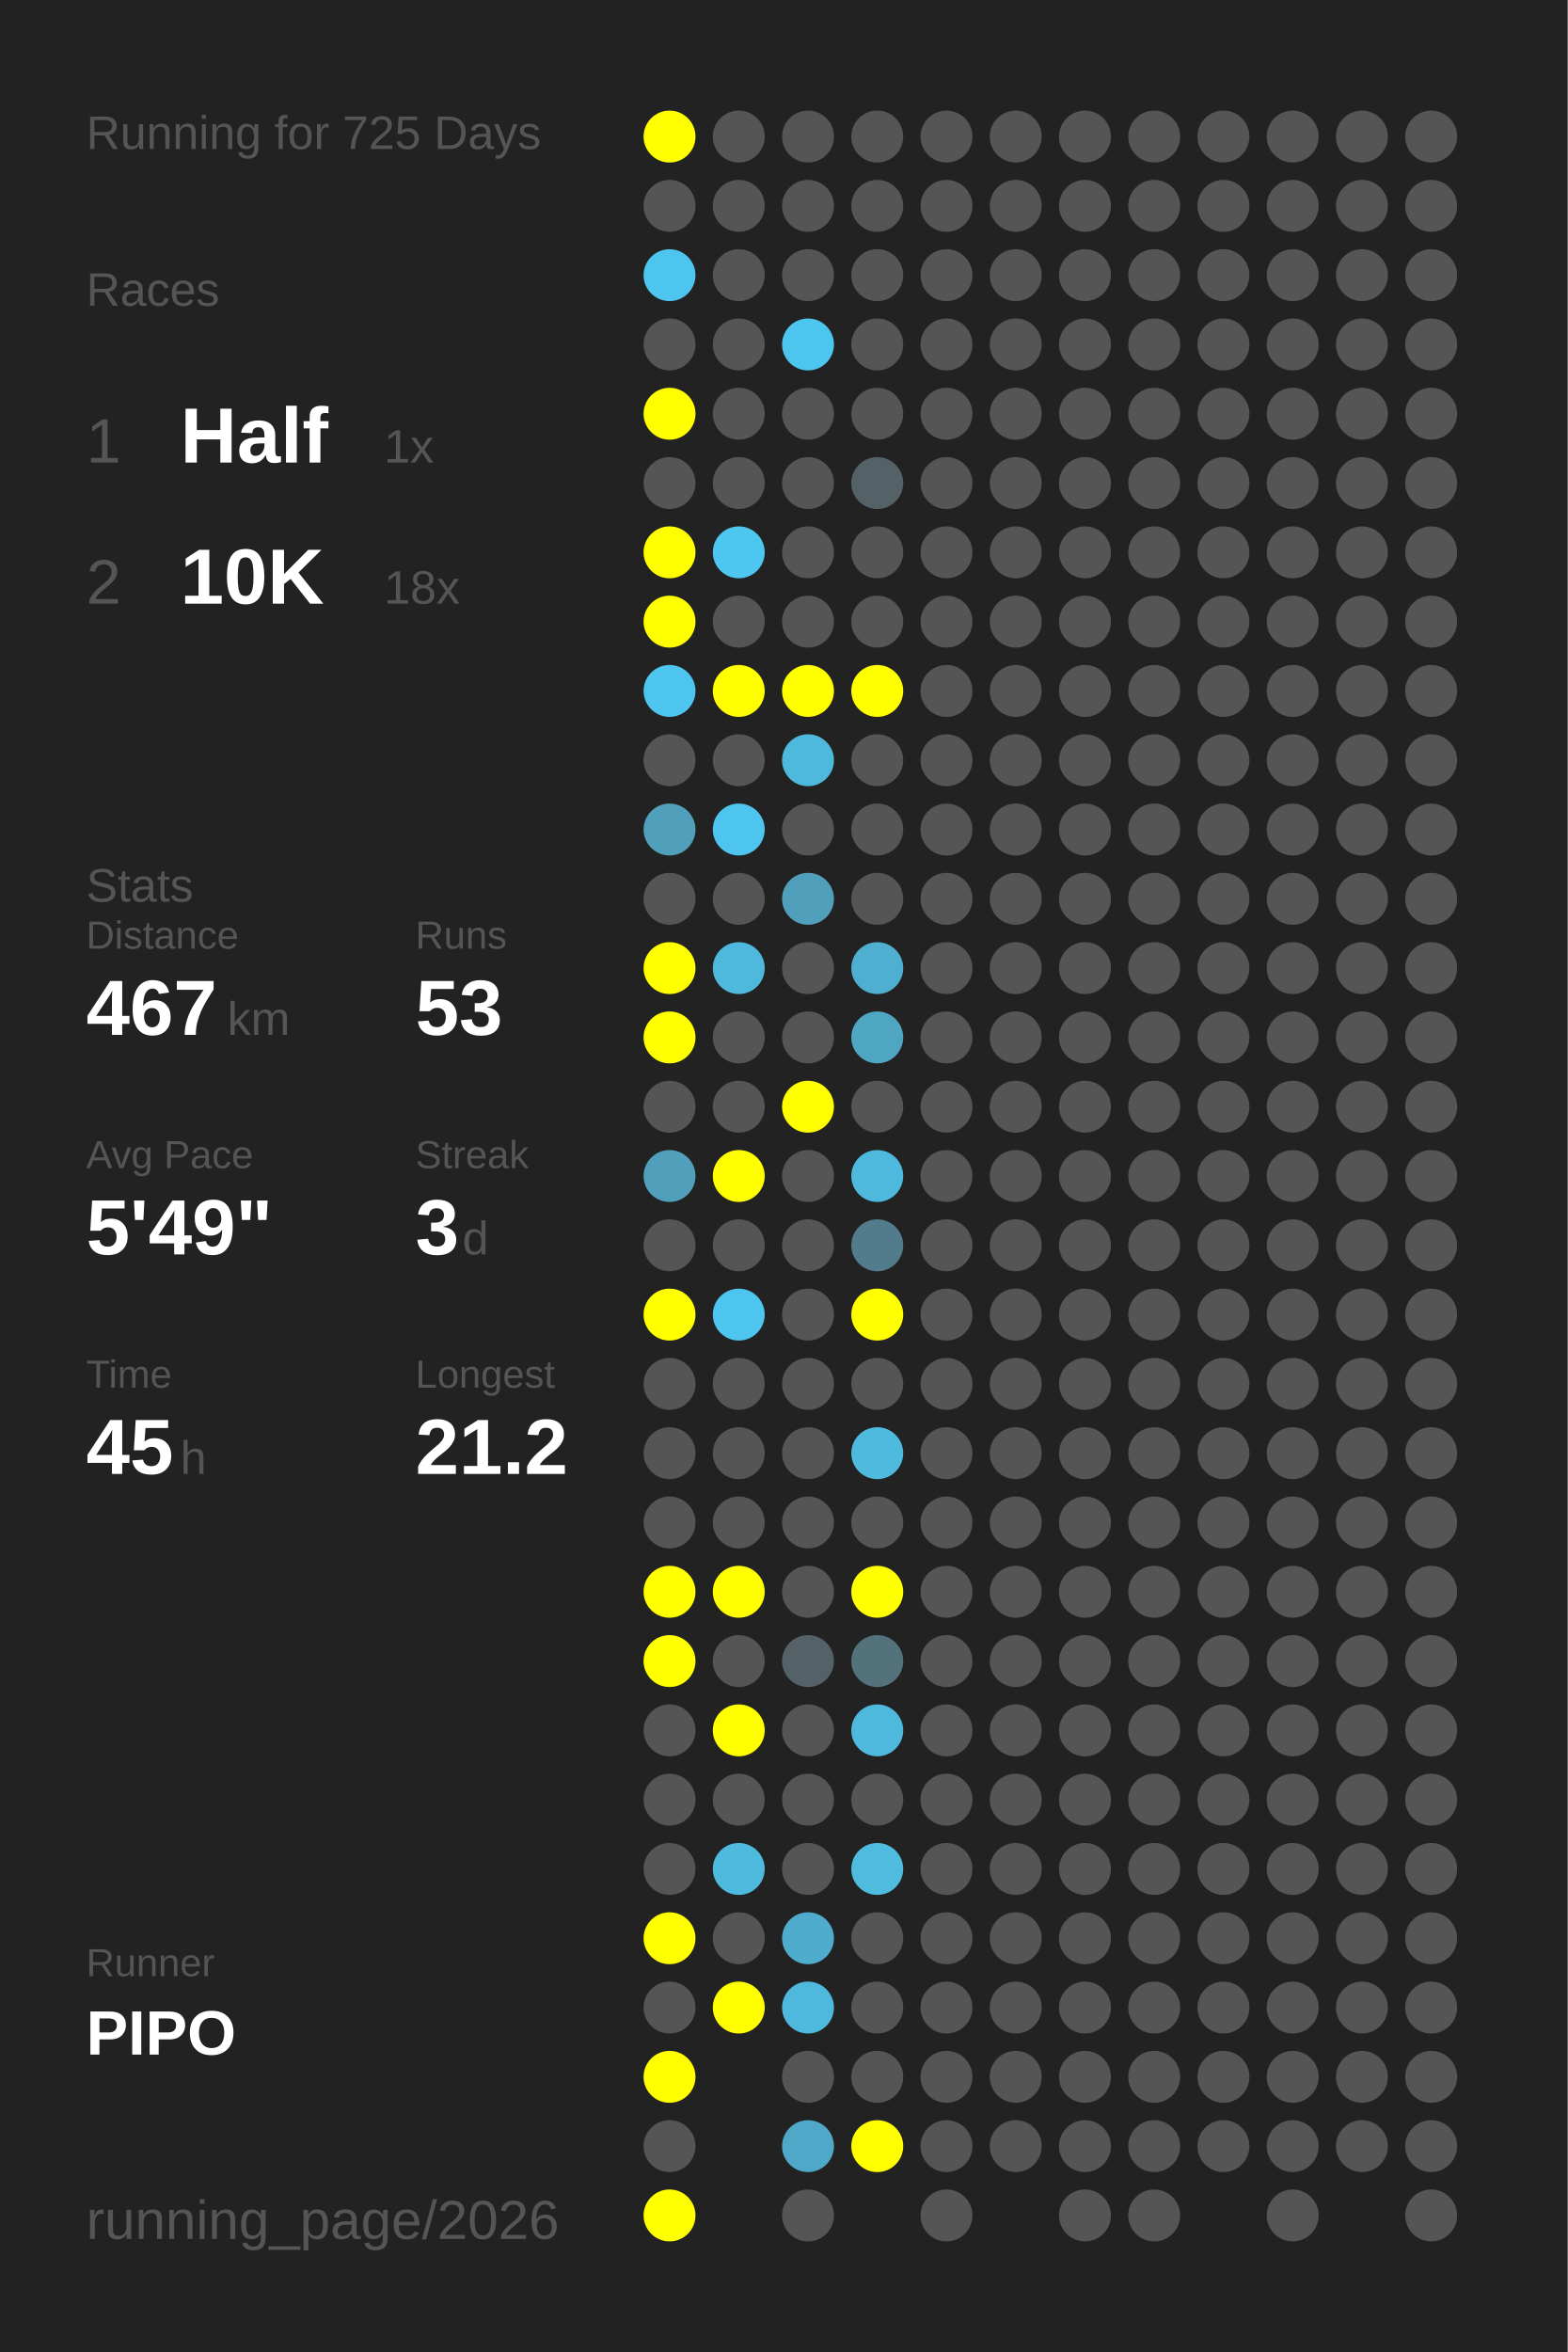
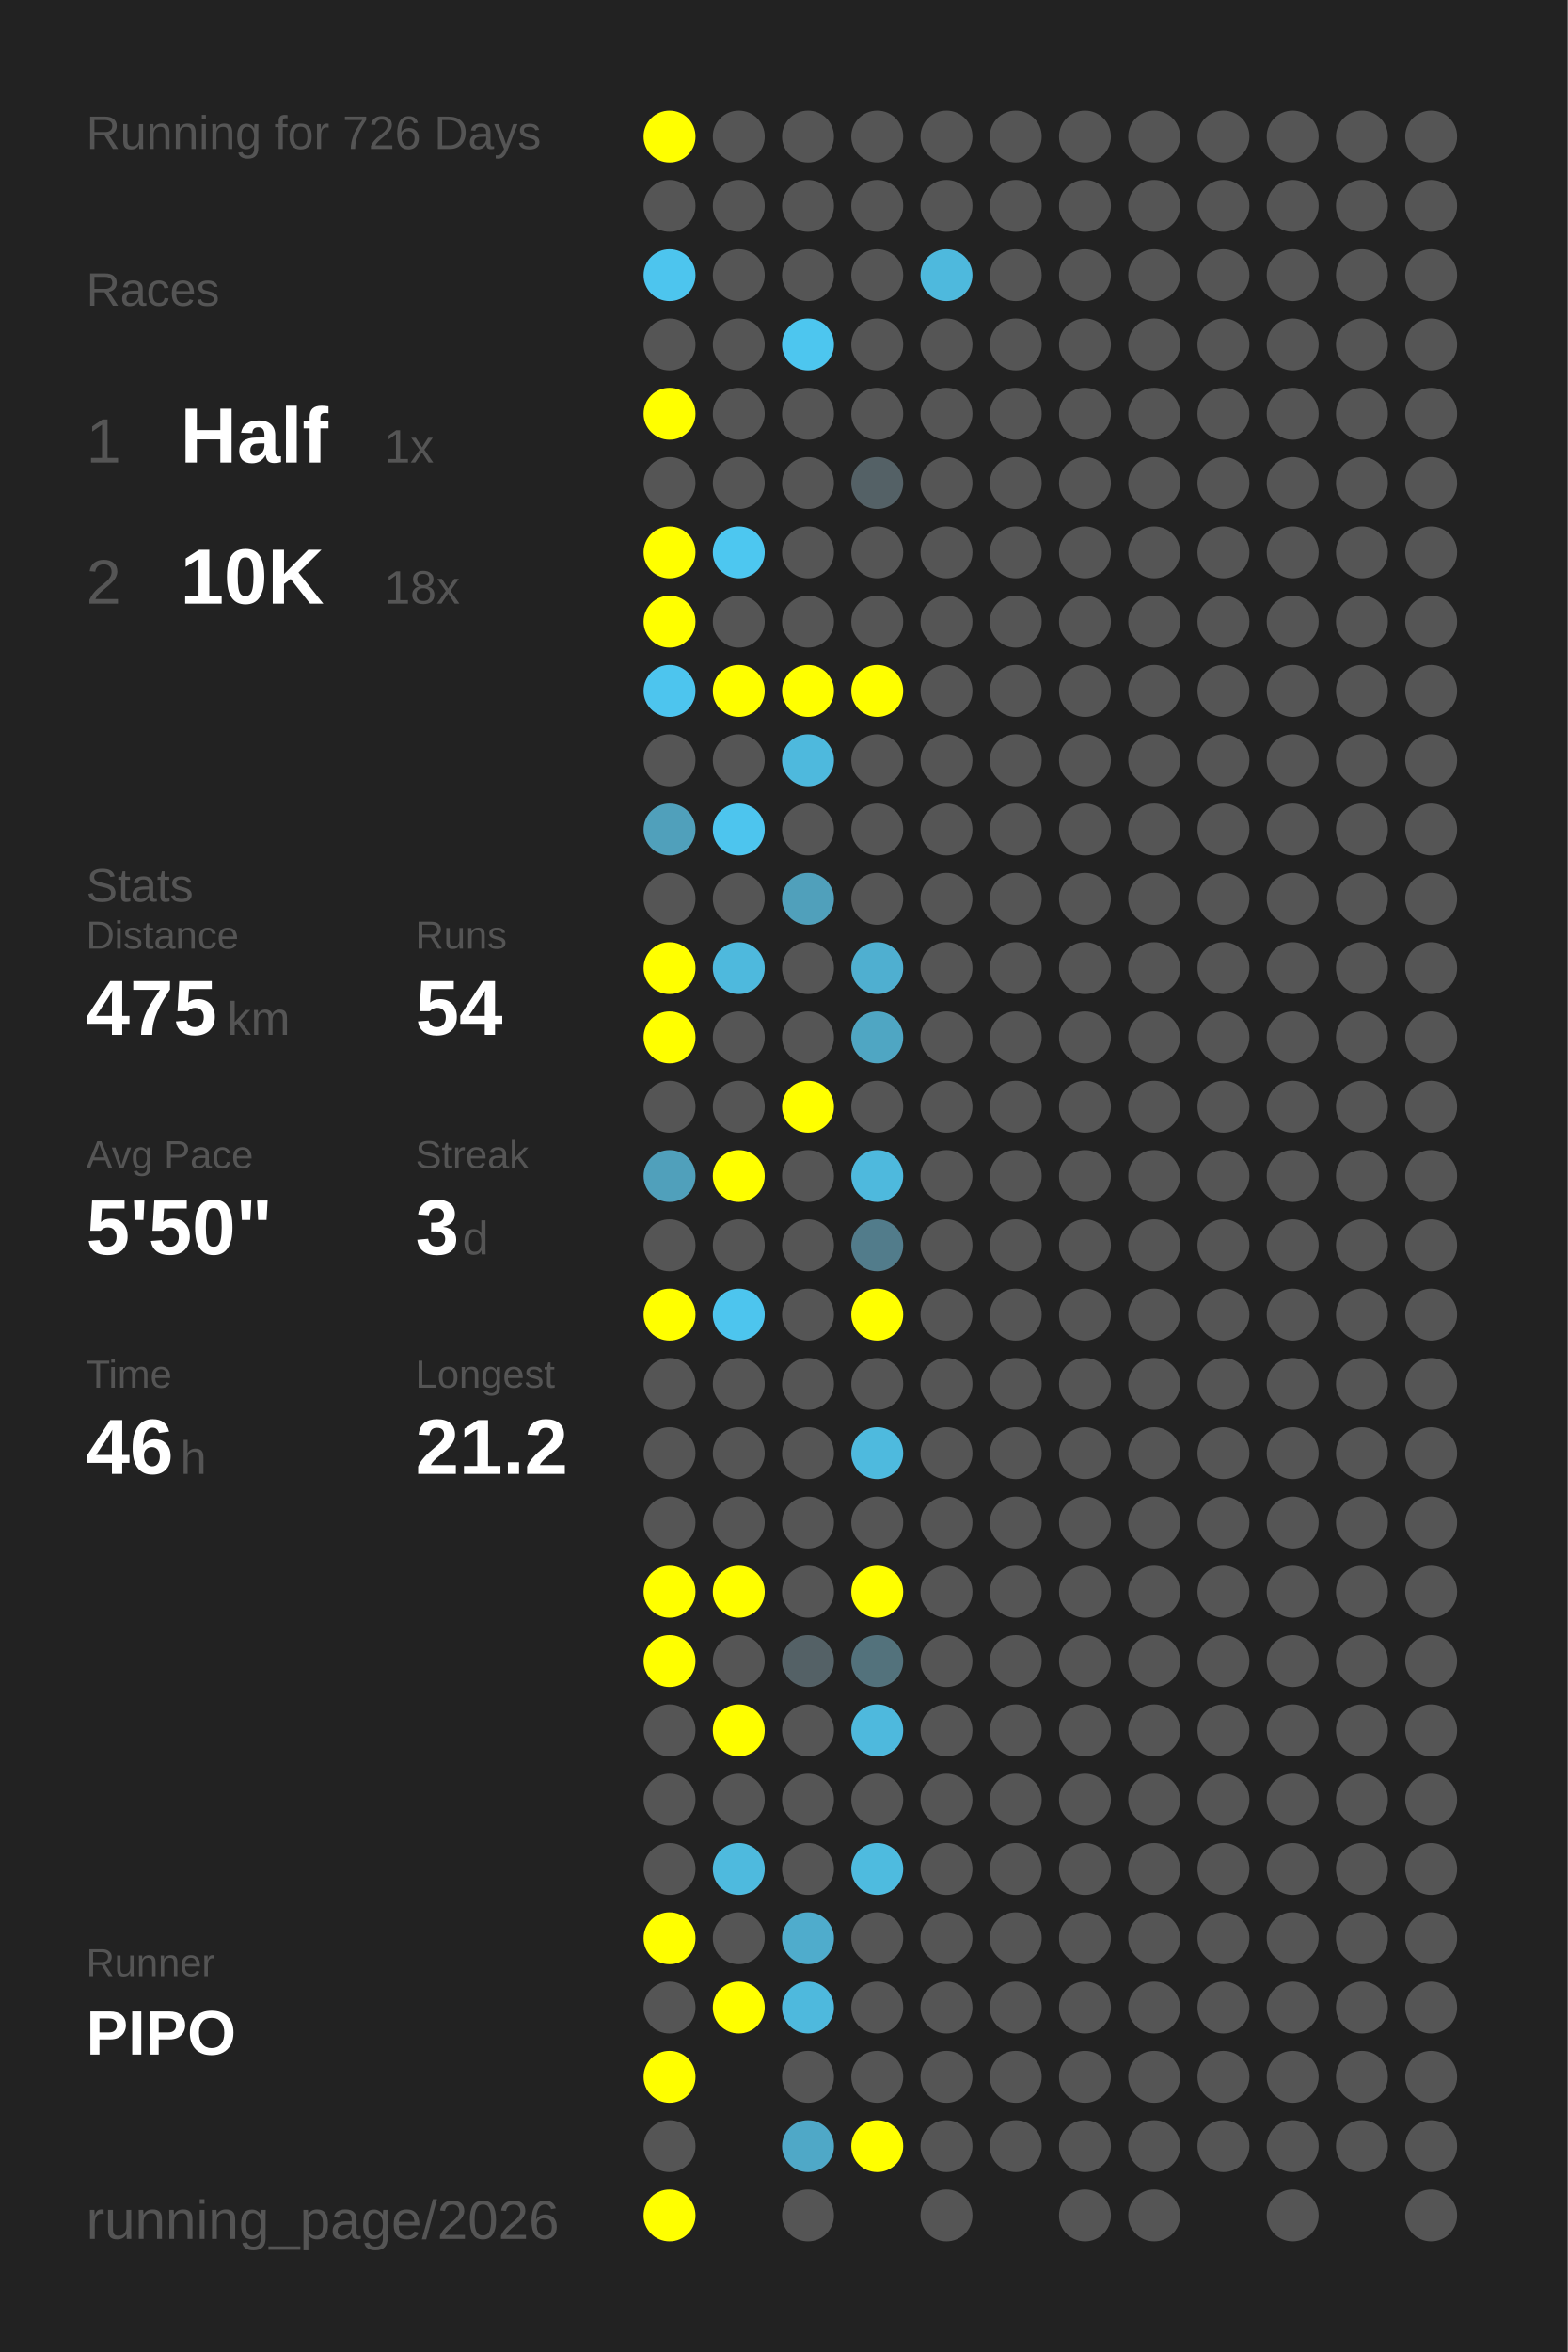
<svg xmlns="http://www.w3.org/2000/svg" baseProfile="full" height="300mm" version="1.1" viewBox="0,0,200,300" width="200mm">
  <defs />
  <rect fill="#222222" height="300" width="200" x="0" y="0" />
-   <text fill="#555555" style="font-size:6px; font-family:Arial;" x="11" y="19">Running for 725 Days</text>
+   <text fill="#555555" style="font-size:6px; font-family:Arial;" x="11" y="19">Running for 726 Days</text>
  <text fill="#555555" style="font-size:6px; font-family:Arial;" x="11" y="39">Races</text>
  <text fill="#555555" style="font-size:8px; font-family:Arial;" x="11" y="59">1</text>
  <text fill="#FFFFFF" style="font-size:10px; font-family:Arial; font-weight:bold;" x="23" y="59">Half</text>
  <text fill="#555555" style="font-size:6px; font-family:Arial;" x="49" y="59">1x</text>
  <text fill="#555555" style="font-size:8px; font-family:Arial;" x="11" y="77">2</text>
  <text fill="#FFFFFF" style="font-size:10px; font-family:Arial; font-weight:bold;" x="23" y="77">10K</text>
  <text fill="#555555" style="font-size:6px; font-family:Arial;" x="49" y="77">18x</text>
  <text fill="#555555" style="font-size:6px; font-family:Arial;" x="11" y="115">Stats</text>
  <text fill="#555555" style="font-size:5px; font-family:Arial;" x="11" y="121">Distance</text>
-   <text fill="#FFFFFF" style="font-size:10px; font-family:Arial; font-weight:bold;" x="11" y="132">467</text>
+   <text fill="#FFFFFF" style="font-size:10px; font-family:Arial; font-weight:bold;" x="11" y="132">475</text>
  <text fill="#555555" style="font-size:6px; font-family:Arial;" x="29" y="132">km</text>
  <text fill="#555555" style="font-size:5px; font-family:Arial;" x="53" y="121">Runs</text>
-   <text fill="#FFFFFF" style="font-size:10px; font-family:Arial; font-weight:bold;" x="53" y="132">53</text>
+   <text fill="#FFFFFF" style="font-size:10px; font-family:Arial; font-weight:bold;" x="53" y="132">54</text>
  <text fill="#555555" style="font-size:5px; font-family:Arial;" x="11" y="149">Avg Pace</text>
-   <text fill="#FFFFFF" style="font-size:10px; font-family:Arial; font-weight:bold;" x="11" y="160">5'49"</text>
+   <text fill="#FFFFFF" style="font-size:10px; font-family:Arial; font-weight:bold;" x="11" y="160">5'50"</text>
  <text fill="#555555" style="font-size:5px; font-family:Arial;" x="53" y="149">Streak</text>
  <text fill="#FFFFFF" style="font-size:10px; font-family:Arial; font-weight:bold;" x="53" y="160">3</text>
  <text fill="#555555" style="font-size:6px; font-family:Arial;" x="59" y="160">d</text>
  <text fill="#555555" style="font-size:5px; font-family:Arial;" x="11" y="177">Time</text>
-   <text fill="#FFFFFF" style="font-size:10px; font-family:Arial; font-weight:bold;" x="11" y="188">45</text>
+   <text fill="#FFFFFF" style="font-size:10px; font-family:Arial; font-weight:bold;" x="11" y="188">46</text>
  <text fill="#555555" style="font-size:6px; font-family:Arial;" x="23" y="188">h</text>
  <text fill="#555555" style="font-size:5px; font-family:Arial;" x="53" y="177">Longest</text>
  <text fill="#FFFFFF" style="font-size:10px; font-family:Arial; font-weight:bold;" x="53" y="188">21.2</text>
  <text fill="#555555" style="font-size:5px; font-family:Arial;" x="11" y="252.065">Runner</text>
  <text fill="#FFFFFF" style="font-size:8px; font-family:Arial; font-weight:bold;" x="11" y="262.065">PIPO</text>
  <text fill="#555555" style="font-size:7px; font-family:Arial;" x="11" y="285.581">running_page/2026</text>
  <circle cx="85.417" cy="17.419" fill="#FFFF00" r="3.312" />
  <circle cx="85.417" cy="26.258" fill="#555555" r="3.312" />
  <circle cx="85.417" cy="35.097" fill="#4dc5ee" r="3.312" />
  <circle cx="85.417" cy="43.935" fill="#555555" r="3.312" />
  <circle cx="85.417" cy="52.774" fill="#FFFF00" r="3.312" />
  <circle cx="85.417" cy="61.613" fill="#555555" r="3.312" />
  <circle cx="85.417" cy="70.452" fill="#FFFF00" r="3.312" />
  <circle cx="85.417" cy="79.29" fill="#FFFF00" r="3.312" />
  <circle cx="85.417" cy="88.129" fill="#4dc5ee" r="3.312" />
  <circle cx="85.417" cy="96.968" fill="#555555" r="3.312" />
  <circle cx="85.417" cy="105.806" fill="#50a0bb" r="3.312" />
  <circle cx="85.417" cy="114.645" fill="#555555" r="3.312" />
  <circle cx="85.417" cy="123.484" fill="#FFFF00" r="3.312" />
  <circle cx="85.417" cy="132.323" fill="#FFFF00" r="3.312" />
  <circle cx="85.417" cy="141.161" fill="#555555" r="3.312" />
  <circle cx="85.417" cy="150" fill="#50a0bb" r="3.312" />
  <circle cx="85.417" cy="158.839" fill="#555555" r="3.312" />
  <circle cx="85.417" cy="167.677" fill="#FFFF00" r="3.312" />
  <circle cx="85.417" cy="176.516" fill="#555555" r="3.312" />
  <circle cx="85.417" cy="185.355" fill="#555555" r="3.312" />
  <circle cx="85.417" cy="194.194" fill="#555555" r="3.312" />
  <circle cx="85.417" cy="203.032" fill="#FFFF00" r="3.312" />
  <circle cx="85.417" cy="211.871" fill="#FFFF00" r="3.312" />
  <circle cx="85.417" cy="220.71" fill="#555555" r="3.312" />
  <circle cx="85.417" cy="229.548" fill="#555555" r="3.312" />
  <circle cx="85.417" cy="238.387" fill="#555555" r="3.312" />
  <circle cx="85.417" cy="247.226" fill="#FFFF00" r="3.312" />
  <circle cx="85.417" cy="256.065" fill="#555555" r="3.312" />
  <circle cx="85.417" cy="264.903" fill="#FFFF00" r="3.312" />
  <circle cx="85.417" cy="273.742" fill="#555555" r="3.312" />
  <circle cx="85.417" cy="282.581" fill="#FFFF00" r="3.312" />
  <circle cx="94.25" cy="17.419" fill="#555555" r="3.312" />
  <circle cx="94.25" cy="26.258" fill="#555555" r="3.312" />
  <circle cx="94.25" cy="35.097" fill="#555555" r="3.312" />
  <circle cx="94.25" cy="43.935" fill="#555555" r="3.312" />
  <circle cx="94.25" cy="52.774" fill="#555555" r="3.312" />
  <circle cx="94.25" cy="61.613" fill="#555555" r="3.312" />
  <circle cx="94.25" cy="70.452" fill="#4dc7f0" r="3.312" />
  <circle cx="94.25" cy="79.29" fill="#555555" r="3.312" />
  <circle cx="94.25" cy="88.129" fill="#FFFF00" r="3.312" />
  <circle cx="94.25" cy="96.968" fill="#555555" r="3.312" />
  <circle cx="94.25" cy="105.806" fill="#4dc5ee" r="3.312" />
  <circle cx="94.25" cy="114.645" fill="#555555" r="3.312" />
  <circle cx="94.25" cy="123.484" fill="#4eb9dd" r="3.312" />
  <circle cx="94.25" cy="132.323" fill="#555555" r="3.312" />
  <circle cx="94.25" cy="141.161" fill="#555555" r="3.312" />
  <circle cx="94.25" cy="150" fill="#FFFF00" r="3.312" />
  <circle cx="94.25" cy="158.839" fill="#555555" r="3.312" />
  <circle cx="94.25" cy="167.677" fill="#4dc5ee" r="3.312" />
  <circle cx="94.25" cy="176.516" fill="#555555" r="3.312" />
  <circle cx="94.25" cy="185.355" fill="#555555" r="3.312" />
  <circle cx="94.25" cy="194.194" fill="#555555" r="3.312" />
  <circle cx="94.25" cy="203.032" fill="#FFFF00" r="3.312" />
  <circle cx="94.25" cy="211.871" fill="#555555" r="3.312" />
  <circle cx="94.25" cy="220.71" fill="#FFFF00" r="3.312" />
  <circle cx="94.25" cy="229.548" fill="#555555" r="3.312" />
  <circle cx="94.25" cy="238.387" fill="#4ebade" r="3.312" />
  <circle cx="94.25" cy="247.226" fill="#555555" r="3.312" />
  <circle cx="94.25" cy="256.065" fill="#FFFF00" r="3.312" />
  <circle cx="103.083" cy="17.419" fill="#555555" r="3.312" />
  <circle cx="103.083" cy="26.258" fill="#555555" r="3.312" />
  <circle cx="103.083" cy="35.097" fill="#555555" r="3.312" />
  <circle cx="103.083" cy="43.935" fill="#4dc6ef" r="3.312" />
  <circle cx="103.083" cy="52.774" fill="#555555" r="3.312" />
  <circle cx="103.083" cy="61.613" fill="#555555" r="3.312" />
  <circle cx="103.083" cy="70.452" fill="#555555" r="3.312" />
  <circle cx="103.083" cy="79.29" fill="#555555" r="3.312" />
  <circle cx="103.083" cy="88.129" fill="#FFFF00" r="3.312" />
  <circle cx="103.083" cy="96.968" fill="#4eb9dd" r="3.312" />
  <circle cx="103.083" cy="105.806" fill="#555555" r="3.312" />
  <circle cx="103.083" cy="114.645" fill="#50a0bb" r="3.312" />
  <circle cx="103.083" cy="123.484" fill="#555555" r="3.312" />
  <circle cx="103.083" cy="132.323" fill="#555555" r="3.312" />
  <circle cx="103.083" cy="141.161" fill="#FFFF00" r="3.312" />
  <circle cx="103.083" cy="150" fill="#555555" r="3.312" />
  <circle cx="103.083" cy="158.839" fill="#555555" r="3.312" />
  <circle cx="103.083" cy="167.677" fill="#555555" r="3.312" />
  <circle cx="103.083" cy="176.516" fill="#555555" r="3.312" />
  <circle cx="103.083" cy="185.355" fill="#555555" r="3.312" />
  <circle cx="103.083" cy="194.194" fill="#555555" r="3.312" />
  <circle cx="103.083" cy="203.032" fill="#555555" r="3.312" />
  <circle cx="103.083" cy="211.871" fill="#546166" r="3.312" />
  <circle cx="103.083" cy="220.71" fill="#555555" r="3.312" />
  <circle cx="103.083" cy="229.548" fill="#555555" r="3.312" />
  <circle cx="103.083" cy="238.387" fill="#555555" r="3.312" />
  <circle cx="103.083" cy="247.226" fill="#4faccc" r="3.312" />
  <circle cx="103.083" cy="256.065" fill="#4eb9dd" r="3.312" />
  <circle cx="103.083" cy="264.903" fill="#555555" r="3.312" />
  <circle cx="103.083" cy="273.742" fill="#4fa8c7" r="3.312" />
  <circle cx="103.083" cy="282.581" fill="#555555" r="3.312" />
  <circle cx="111.917" cy="17.419" fill="#555555" r="3.312" />
  <circle cx="111.917" cy="26.258" fill="#555555" r="3.312" />
  <circle cx="111.917" cy="35.097" fill="#555555" r="3.312" />
  <circle cx="111.917" cy="43.935" fill="#555555" r="3.312" />
  <circle cx="111.917" cy="52.774" fill="#555555" r="3.312" />
  <circle cx="111.917" cy="61.613" fill="#546166" r="3.312" />
  <circle cx="111.917" cy="70.452" fill="#555555" r="3.312" />
  <circle cx="111.917" cy="79.29" fill="#555555" r="3.312" />
  <circle cx="111.917" cy="88.129" fill="#FFFF00" r="3.312" />
  <circle cx="111.917" cy="96.968" fill="#555555" r="3.312" />
  <circle cx="111.917" cy="105.806" fill="#555555" r="3.312" />
  <circle cx="111.917" cy="114.645" fill="#555555" r="3.312" />
  <circle cx="111.917" cy="123.484" fill="#4fafd0" r="3.312" />
  <circle cx="111.917" cy="132.323" fill="#4fa6c3" r="3.312" />
  <circle cx="111.917" cy="141.161" fill="#555555" r="3.312" />
  <circle cx="111.917" cy="150" fill="#4eb9dd" r="3.312" />
  <circle cx="111.917" cy="158.839" fill="#527c8b" r="3.312" />
  <circle cx="111.917" cy="167.677" fill="#FFFF00" r="3.312" />
  <circle cx="111.917" cy="176.516" fill="#555555" r="3.312" />
  <circle cx="111.917" cy="185.355" fill="#4ebade" r="3.312" />
  <circle cx="111.917" cy="194.194" fill="#555555" r="3.312" />
  <circle cx="111.917" cy="203.032" fill="#FFFF00" r="3.312" />
  <circle cx="111.917" cy="211.871" fill="#53727c" r="3.312" />
  <circle cx="111.917" cy="220.71" fill="#4eb9dd" r="3.312" />
  <circle cx="111.917" cy="229.548" fill="#555555" r="3.312" />
  <circle cx="111.917" cy="238.387" fill="#4ebbdf" r="3.312" />
  <circle cx="111.917" cy="247.226" fill="#555555" r="3.312" />
  <circle cx="111.917" cy="256.065" fill="#555555" r="3.312" />
  <circle cx="111.917" cy="264.903" fill="#555555" r="3.312" />
  <circle cx="111.917" cy="273.742" fill="#FFFF00" r="3.312" />
  <circle cx="120.75" cy="17.419" fill="#555555" r="3.312" />
  <circle cx="120.75" cy="26.258" fill="#555555" r="3.312" />
-   <circle cx="120.75" cy="35.097" fill="#555555" r="3.312" />
+   <circle cx="120.75" cy="35.097" fill="#4eb9dd" r="3.312" />
  <circle cx="120.75" cy="43.935" fill="#555555" r="3.312" />
  <circle cx="120.75" cy="52.774" fill="#555555" r="3.312" />
  <circle cx="120.75" cy="61.613" fill="#555555" r="3.312" />
  <circle cx="120.75" cy="70.452" fill="#555555" r="3.312" />
  <circle cx="120.75" cy="79.29" fill="#555555" r="3.312" />
  <circle cx="120.75" cy="88.129" fill="#555555" r="3.312" />
  <circle cx="120.75" cy="96.968" fill="#555555" r="3.312" />
  <circle cx="120.75" cy="105.806" fill="#555555" r="3.312" />
  <circle cx="120.75" cy="114.645" fill="#555555" r="3.312" />
  <circle cx="120.75" cy="123.484" fill="#555555" r="3.312" />
  <circle cx="120.75" cy="132.323" fill="#555555" r="3.312" />
  <circle cx="120.75" cy="141.161" fill="#555555" r="3.312" />
  <circle cx="120.75" cy="150" fill="#555555" r="3.312" />
  <circle cx="120.75" cy="158.839" fill="#555555" r="3.312" />
  <circle cx="120.75" cy="167.677" fill="#555555" r="3.312" />
  <circle cx="120.75" cy="176.516" fill="#555555" r="3.312" />
  <circle cx="120.75" cy="185.355" fill="#555555" r="3.312" />
  <circle cx="120.75" cy="194.194" fill="#555555" r="3.312" />
  <circle cx="120.75" cy="203.032" fill="#555555" r="3.312" />
  <circle cx="120.75" cy="211.871" fill="#555555" r="3.312" />
  <circle cx="120.75" cy="220.71" fill="#555555" r="3.312" />
  <circle cx="120.75" cy="229.548" fill="#555555" r="3.312" />
  <circle cx="120.75" cy="238.387" fill="#555555" r="3.312" />
  <circle cx="120.75" cy="247.226" fill="#555555" r="3.312" />
  <circle cx="120.75" cy="256.065" fill="#555555" r="3.312" />
  <circle cx="120.75" cy="264.903" fill="#555555" r="3.312" />
  <circle cx="120.75" cy="273.742" fill="#555555" r="3.312" />
  <circle cx="120.75" cy="282.581" fill="#555555" r="3.312" />
  <circle cx="129.583" cy="17.419" fill="#555555" r="3.312" />
  <circle cx="129.583" cy="26.258" fill="#555555" r="3.312" />
  <circle cx="129.583" cy="35.097" fill="#555555" r="3.312" />
  <circle cx="129.583" cy="43.935" fill="#555555" r="3.312" />
  <circle cx="129.583" cy="52.774" fill="#555555" r="3.312" />
  <circle cx="129.583" cy="61.613" fill="#555555" r="3.312" />
  <circle cx="129.583" cy="70.452" fill="#555555" r="3.312" />
  <circle cx="129.583" cy="79.29" fill="#555555" r="3.312" />
  <circle cx="129.583" cy="88.129" fill="#555555" r="3.312" />
  <circle cx="129.583" cy="96.968" fill="#555555" r="3.312" />
  <circle cx="129.583" cy="105.806" fill="#555555" r="3.312" />
  <circle cx="129.583" cy="114.645" fill="#555555" r="3.312" />
  <circle cx="129.583" cy="123.484" fill="#555555" r="3.312" />
  <circle cx="129.583" cy="132.323" fill="#555555" r="3.312" />
  <circle cx="129.583" cy="141.161" fill="#555555" r="3.312" />
  <circle cx="129.583" cy="150" fill="#555555" r="3.312" />
  <circle cx="129.583" cy="158.839" fill="#555555" r="3.312" />
  <circle cx="129.583" cy="167.677" fill="#555555" r="3.312" />
  <circle cx="129.583" cy="176.516" fill="#555555" r="3.312" />
  <circle cx="129.583" cy="185.355" fill="#555555" r="3.312" />
  <circle cx="129.583" cy="194.194" fill="#555555" r="3.312" />
  <circle cx="129.583" cy="203.032" fill="#555555" r="3.312" />
  <circle cx="129.583" cy="211.871" fill="#555555" r="3.312" />
  <circle cx="129.583" cy="220.71" fill="#555555" r="3.312" />
  <circle cx="129.583" cy="229.548" fill="#555555" r="3.312" />
  <circle cx="129.583" cy="238.387" fill="#555555" r="3.312" />
  <circle cx="129.583" cy="247.226" fill="#555555" r="3.312" />
  <circle cx="129.583" cy="256.065" fill="#555555" r="3.312" />
  <circle cx="129.583" cy="264.903" fill="#555555" r="3.312" />
  <circle cx="129.583" cy="273.742" fill="#555555" r="3.312" />
  <circle cx="138.417" cy="17.419" fill="#555555" r="3.312" />
  <circle cx="138.417" cy="26.258" fill="#555555" r="3.312" />
  <circle cx="138.417" cy="35.097" fill="#555555" r="3.312" />
  <circle cx="138.417" cy="43.935" fill="#555555" r="3.312" />
  <circle cx="138.417" cy="52.774" fill="#555555" r="3.312" />
  <circle cx="138.417" cy="61.613" fill="#555555" r="3.312" />
  <circle cx="138.417" cy="70.452" fill="#555555" r="3.312" />
  <circle cx="138.417" cy="79.29" fill="#555555" r="3.312" />
  <circle cx="138.417" cy="88.129" fill="#555555" r="3.312" />
  <circle cx="138.417" cy="96.968" fill="#555555" r="3.312" />
  <circle cx="138.417" cy="105.806" fill="#555555" r="3.312" />
  <circle cx="138.417" cy="114.645" fill="#555555" r="3.312" />
  <circle cx="138.417" cy="123.484" fill="#555555" r="3.312" />
  <circle cx="138.417" cy="132.323" fill="#555555" r="3.312" />
  <circle cx="138.417" cy="141.161" fill="#555555" r="3.312" />
  <circle cx="138.417" cy="150" fill="#555555" r="3.312" />
  <circle cx="138.417" cy="158.839" fill="#555555" r="3.312" />
  <circle cx="138.417" cy="167.677" fill="#555555" r="3.312" />
  <circle cx="138.417" cy="176.516" fill="#555555" r="3.312" />
  <circle cx="138.417" cy="185.355" fill="#555555" r="3.312" />
  <circle cx="138.417" cy="194.194" fill="#555555" r="3.312" />
  <circle cx="138.417" cy="203.032" fill="#555555" r="3.312" />
  <circle cx="138.417" cy="211.871" fill="#555555" r="3.312" />
  <circle cx="138.417" cy="220.71" fill="#555555" r="3.312" />
  <circle cx="138.417" cy="229.548" fill="#555555" r="3.312" />
  <circle cx="138.417" cy="238.387" fill="#555555" r="3.312" />
  <circle cx="138.417" cy="247.226" fill="#555555" r="3.312" />
  <circle cx="138.417" cy="256.065" fill="#555555" r="3.312" />
  <circle cx="138.417" cy="264.903" fill="#555555" r="3.312" />
  <circle cx="138.417" cy="273.742" fill="#555555" r="3.312" />
  <circle cx="138.417" cy="282.581" fill="#555555" r="3.312" />
  <circle cx="147.25" cy="17.419" fill="#555555" r="3.312" />
  <circle cx="147.25" cy="26.258" fill="#555555" r="3.312" />
  <circle cx="147.25" cy="35.097" fill="#555555" r="3.312" />
  <circle cx="147.25" cy="43.935" fill="#555555" r="3.312" />
  <circle cx="147.25" cy="52.774" fill="#555555" r="3.312" />
  <circle cx="147.25" cy="61.613" fill="#555555" r="3.312" />
  <circle cx="147.25" cy="70.452" fill="#555555" r="3.312" />
  <circle cx="147.25" cy="79.29" fill="#555555" r="3.312" />
  <circle cx="147.25" cy="88.129" fill="#555555" r="3.312" />
  <circle cx="147.25" cy="96.968" fill="#555555" r="3.312" />
  <circle cx="147.25" cy="105.806" fill="#555555" r="3.312" />
  <circle cx="147.25" cy="114.645" fill="#555555" r="3.312" />
  <circle cx="147.25" cy="123.484" fill="#555555" r="3.312" />
  <circle cx="147.25" cy="132.323" fill="#555555" r="3.312" />
  <circle cx="147.25" cy="141.161" fill="#555555" r="3.312" />
  <circle cx="147.25" cy="150" fill="#555555" r="3.312" />
  <circle cx="147.25" cy="158.839" fill="#555555" r="3.312" />
  <circle cx="147.25" cy="167.677" fill="#555555" r="3.312" />
  <circle cx="147.25" cy="176.516" fill="#555555" r="3.312" />
  <circle cx="147.25" cy="185.355" fill="#555555" r="3.312" />
  <circle cx="147.25" cy="194.194" fill="#555555" r="3.312" />
  <circle cx="147.25" cy="203.032" fill="#555555" r="3.312" />
  <circle cx="147.25" cy="211.871" fill="#555555" r="3.312" />
  <circle cx="147.25" cy="220.71" fill="#555555" r="3.312" />
  <circle cx="147.25" cy="229.548" fill="#555555" r="3.312" />
  <circle cx="147.25" cy="238.387" fill="#555555" r="3.312" />
  <circle cx="147.25" cy="247.226" fill="#555555" r="3.312" />
  <circle cx="147.25" cy="256.065" fill="#555555" r="3.312" />
  <circle cx="147.25" cy="264.903" fill="#555555" r="3.312" />
  <circle cx="147.25" cy="273.742" fill="#555555" r="3.312" />
  <circle cx="147.25" cy="282.581" fill="#555555" r="3.312" />
  <circle cx="156.083" cy="17.419" fill="#555555" r="3.312" />
  <circle cx="156.083" cy="26.258" fill="#555555" r="3.312" />
  <circle cx="156.083" cy="35.097" fill="#555555" r="3.312" />
  <circle cx="156.083" cy="43.935" fill="#555555" r="3.312" />
  <circle cx="156.083" cy="52.774" fill="#555555" r="3.312" />
  <circle cx="156.083" cy="61.613" fill="#555555" r="3.312" />
  <circle cx="156.083" cy="70.452" fill="#555555" r="3.312" />
  <circle cx="156.083" cy="79.29" fill="#555555" r="3.312" />
  <circle cx="156.083" cy="88.129" fill="#555555" r="3.312" />
  <circle cx="156.083" cy="96.968" fill="#555555" r="3.312" />
  <circle cx="156.083" cy="105.806" fill="#555555" r="3.312" />
  <circle cx="156.083" cy="114.645" fill="#555555" r="3.312" />
  <circle cx="156.083" cy="123.484" fill="#555555" r="3.312" />
  <circle cx="156.083" cy="132.323" fill="#555555" r="3.312" />
  <circle cx="156.083" cy="141.161" fill="#555555" r="3.312" />
  <circle cx="156.083" cy="150" fill="#555555" r="3.312" />
  <circle cx="156.083" cy="158.839" fill="#555555" r="3.312" />
  <circle cx="156.083" cy="167.677" fill="#555555" r="3.312" />
  <circle cx="156.083" cy="176.516" fill="#555555" r="3.312" />
  <circle cx="156.083" cy="185.355" fill="#555555" r="3.312" />
  <circle cx="156.083" cy="194.194" fill="#555555" r="3.312" />
  <circle cx="156.083" cy="203.032" fill="#555555" r="3.312" />
  <circle cx="156.083" cy="211.871" fill="#555555" r="3.312" />
  <circle cx="156.083" cy="220.71" fill="#555555" r="3.312" />
  <circle cx="156.083" cy="229.548" fill="#555555" r="3.312" />
  <circle cx="156.083" cy="238.387" fill="#555555" r="3.312" />
  <circle cx="156.083" cy="247.226" fill="#555555" r="3.312" />
  <circle cx="156.083" cy="256.065" fill="#555555" r="3.312" />
  <circle cx="156.083" cy="264.903" fill="#555555" r="3.312" />
  <circle cx="156.083" cy="273.742" fill="#555555" r="3.312" />
  <circle cx="164.917" cy="17.419" fill="#555555" r="3.312" />
  <circle cx="164.917" cy="26.258" fill="#555555" r="3.312" />
  <circle cx="164.917" cy="35.097" fill="#555555" r="3.312" />
  <circle cx="164.917" cy="43.935" fill="#555555" r="3.312" />
  <circle cx="164.917" cy="52.774" fill="#555555" r="3.312" />
  <circle cx="164.917" cy="61.613" fill="#555555" r="3.312" />
  <circle cx="164.917" cy="70.452" fill="#555555" r="3.312" />
  <circle cx="164.917" cy="79.29" fill="#555555" r="3.312" />
  <circle cx="164.917" cy="88.129" fill="#555555" r="3.312" />
  <circle cx="164.917" cy="96.968" fill="#555555" r="3.312" />
  <circle cx="164.917" cy="105.806" fill="#555555" r="3.312" />
  <circle cx="164.917" cy="114.645" fill="#555555" r="3.312" />
  <circle cx="164.917" cy="123.484" fill="#555555" r="3.312" />
  <circle cx="164.917" cy="132.323" fill="#555555" r="3.312" />
  <circle cx="164.917" cy="141.161" fill="#555555" r="3.312" />
  <circle cx="164.917" cy="150" fill="#555555" r="3.312" />
  <circle cx="164.917" cy="158.839" fill="#555555" r="3.312" />
  <circle cx="164.917" cy="167.677" fill="#555555" r="3.312" />
  <circle cx="164.917" cy="176.516" fill="#555555" r="3.312" />
  <circle cx="164.917" cy="185.355" fill="#555555" r="3.312" />
  <circle cx="164.917" cy="194.194" fill="#555555" r="3.312" />
  <circle cx="164.917" cy="203.032" fill="#555555" r="3.312" />
  <circle cx="164.917" cy="211.871" fill="#555555" r="3.312" />
  <circle cx="164.917" cy="220.71" fill="#555555" r="3.312" />
  <circle cx="164.917" cy="229.548" fill="#555555" r="3.312" />
  <circle cx="164.917" cy="238.387" fill="#555555" r="3.312" />
  <circle cx="164.917" cy="247.226" fill="#555555" r="3.312" />
  <circle cx="164.917" cy="256.065" fill="#555555" r="3.312" />
  <circle cx="164.917" cy="264.903" fill="#555555" r="3.312" />
  <circle cx="164.917" cy="273.742" fill="#555555" r="3.312" />
  <circle cx="164.917" cy="282.581" fill="#555555" r="3.312" />
  <circle cx="173.75" cy="17.419" fill="#555555" r="3.312" />
  <circle cx="173.75" cy="26.258" fill="#555555" r="3.312" />
  <circle cx="173.75" cy="35.097" fill="#555555" r="3.312" />
  <circle cx="173.75" cy="43.935" fill="#555555" r="3.312" />
  <circle cx="173.75" cy="52.774" fill="#555555" r="3.312" />
  <circle cx="173.75" cy="61.613" fill="#555555" r="3.312" />
  <circle cx="173.75" cy="70.452" fill="#555555" r="3.312" />
  <circle cx="173.75" cy="79.29" fill="#555555" r="3.312" />
  <circle cx="173.75" cy="88.129" fill="#555555" r="3.312" />
  <circle cx="173.75" cy="96.968" fill="#555555" r="3.312" />
  <circle cx="173.75" cy="105.806" fill="#555555" r="3.312" />
  <circle cx="173.75" cy="114.645" fill="#555555" r="3.312" />
  <circle cx="173.75" cy="123.484" fill="#555555" r="3.312" />
  <circle cx="173.75" cy="132.323" fill="#555555" r="3.312" />
  <circle cx="173.75" cy="141.161" fill="#555555" r="3.312" />
  <circle cx="173.75" cy="150" fill="#555555" r="3.312" />
  <circle cx="173.75" cy="158.839" fill="#555555" r="3.312" />
  <circle cx="173.75" cy="167.677" fill="#555555" r="3.312" />
  <circle cx="173.75" cy="176.516" fill="#555555" r="3.312" />
  <circle cx="173.75" cy="185.355" fill="#555555" r="3.312" />
  <circle cx="173.75" cy="194.194" fill="#555555" r="3.312" />
  <circle cx="173.75" cy="203.032" fill="#555555" r="3.312" />
  <circle cx="173.75" cy="211.871" fill="#555555" r="3.312" />
  <circle cx="173.75" cy="220.71" fill="#555555" r="3.312" />
  <circle cx="173.75" cy="229.548" fill="#555555" r="3.312" />
  <circle cx="173.75" cy="238.387" fill="#555555" r="3.312" />
  <circle cx="173.75" cy="247.226" fill="#555555" r="3.312" />
  <circle cx="173.75" cy="256.065" fill="#555555" r="3.312" />
  <circle cx="173.75" cy="264.903" fill="#555555" r="3.312" />
  <circle cx="173.75" cy="273.742" fill="#555555" r="3.312" />
  <circle cx="182.583" cy="17.419" fill="#555555" r="3.312" />
  <circle cx="182.583" cy="26.258" fill="#555555" r="3.312" />
  <circle cx="182.583" cy="35.097" fill="#555555" r="3.312" />
  <circle cx="182.583" cy="43.935" fill="#555555" r="3.312" />
  <circle cx="182.583" cy="52.774" fill="#555555" r="3.312" />
  <circle cx="182.583" cy="61.613" fill="#555555" r="3.312" />
  <circle cx="182.583" cy="70.452" fill="#555555" r="3.312" />
  <circle cx="182.583" cy="79.29" fill="#555555" r="3.312" />
  <circle cx="182.583" cy="88.129" fill="#555555" r="3.312" />
  <circle cx="182.583" cy="96.968" fill="#555555" r="3.312" />
  <circle cx="182.583" cy="105.806" fill="#555555" r="3.312" />
  <circle cx="182.583" cy="114.645" fill="#555555" r="3.312" />
  <circle cx="182.583" cy="123.484" fill="#555555" r="3.312" />
  <circle cx="182.583" cy="132.323" fill="#555555" r="3.312" />
  <circle cx="182.583" cy="141.161" fill="#555555" r="3.312" />
  <circle cx="182.583" cy="150" fill="#555555" r="3.312" />
  <circle cx="182.583" cy="158.839" fill="#555555" r="3.312" />
  <circle cx="182.583" cy="167.677" fill="#555555" r="3.312" />
  <circle cx="182.583" cy="176.516" fill="#555555" r="3.312" />
  <circle cx="182.583" cy="185.355" fill="#555555" r="3.312" />
  <circle cx="182.583" cy="194.194" fill="#555555" r="3.312" />
  <circle cx="182.583" cy="203.032" fill="#555555" r="3.312" />
  <circle cx="182.583" cy="211.871" fill="#555555" r="3.312" />
  <circle cx="182.583" cy="220.71" fill="#555555" r="3.312" />
  <circle cx="182.583" cy="229.548" fill="#555555" r="3.312" />
  <circle cx="182.583" cy="238.387" fill="#555555" r="3.312" />
  <circle cx="182.583" cy="247.226" fill="#555555" r="3.312" />
  <circle cx="182.583" cy="256.065" fill="#555555" r="3.312" />
  <circle cx="182.583" cy="264.903" fill="#555555" r="3.312" />
  <circle cx="182.583" cy="273.742" fill="#555555" r="3.312" />
  <circle cx="182.583" cy="282.581" fill="#555555" r="3.312" />
</svg>
